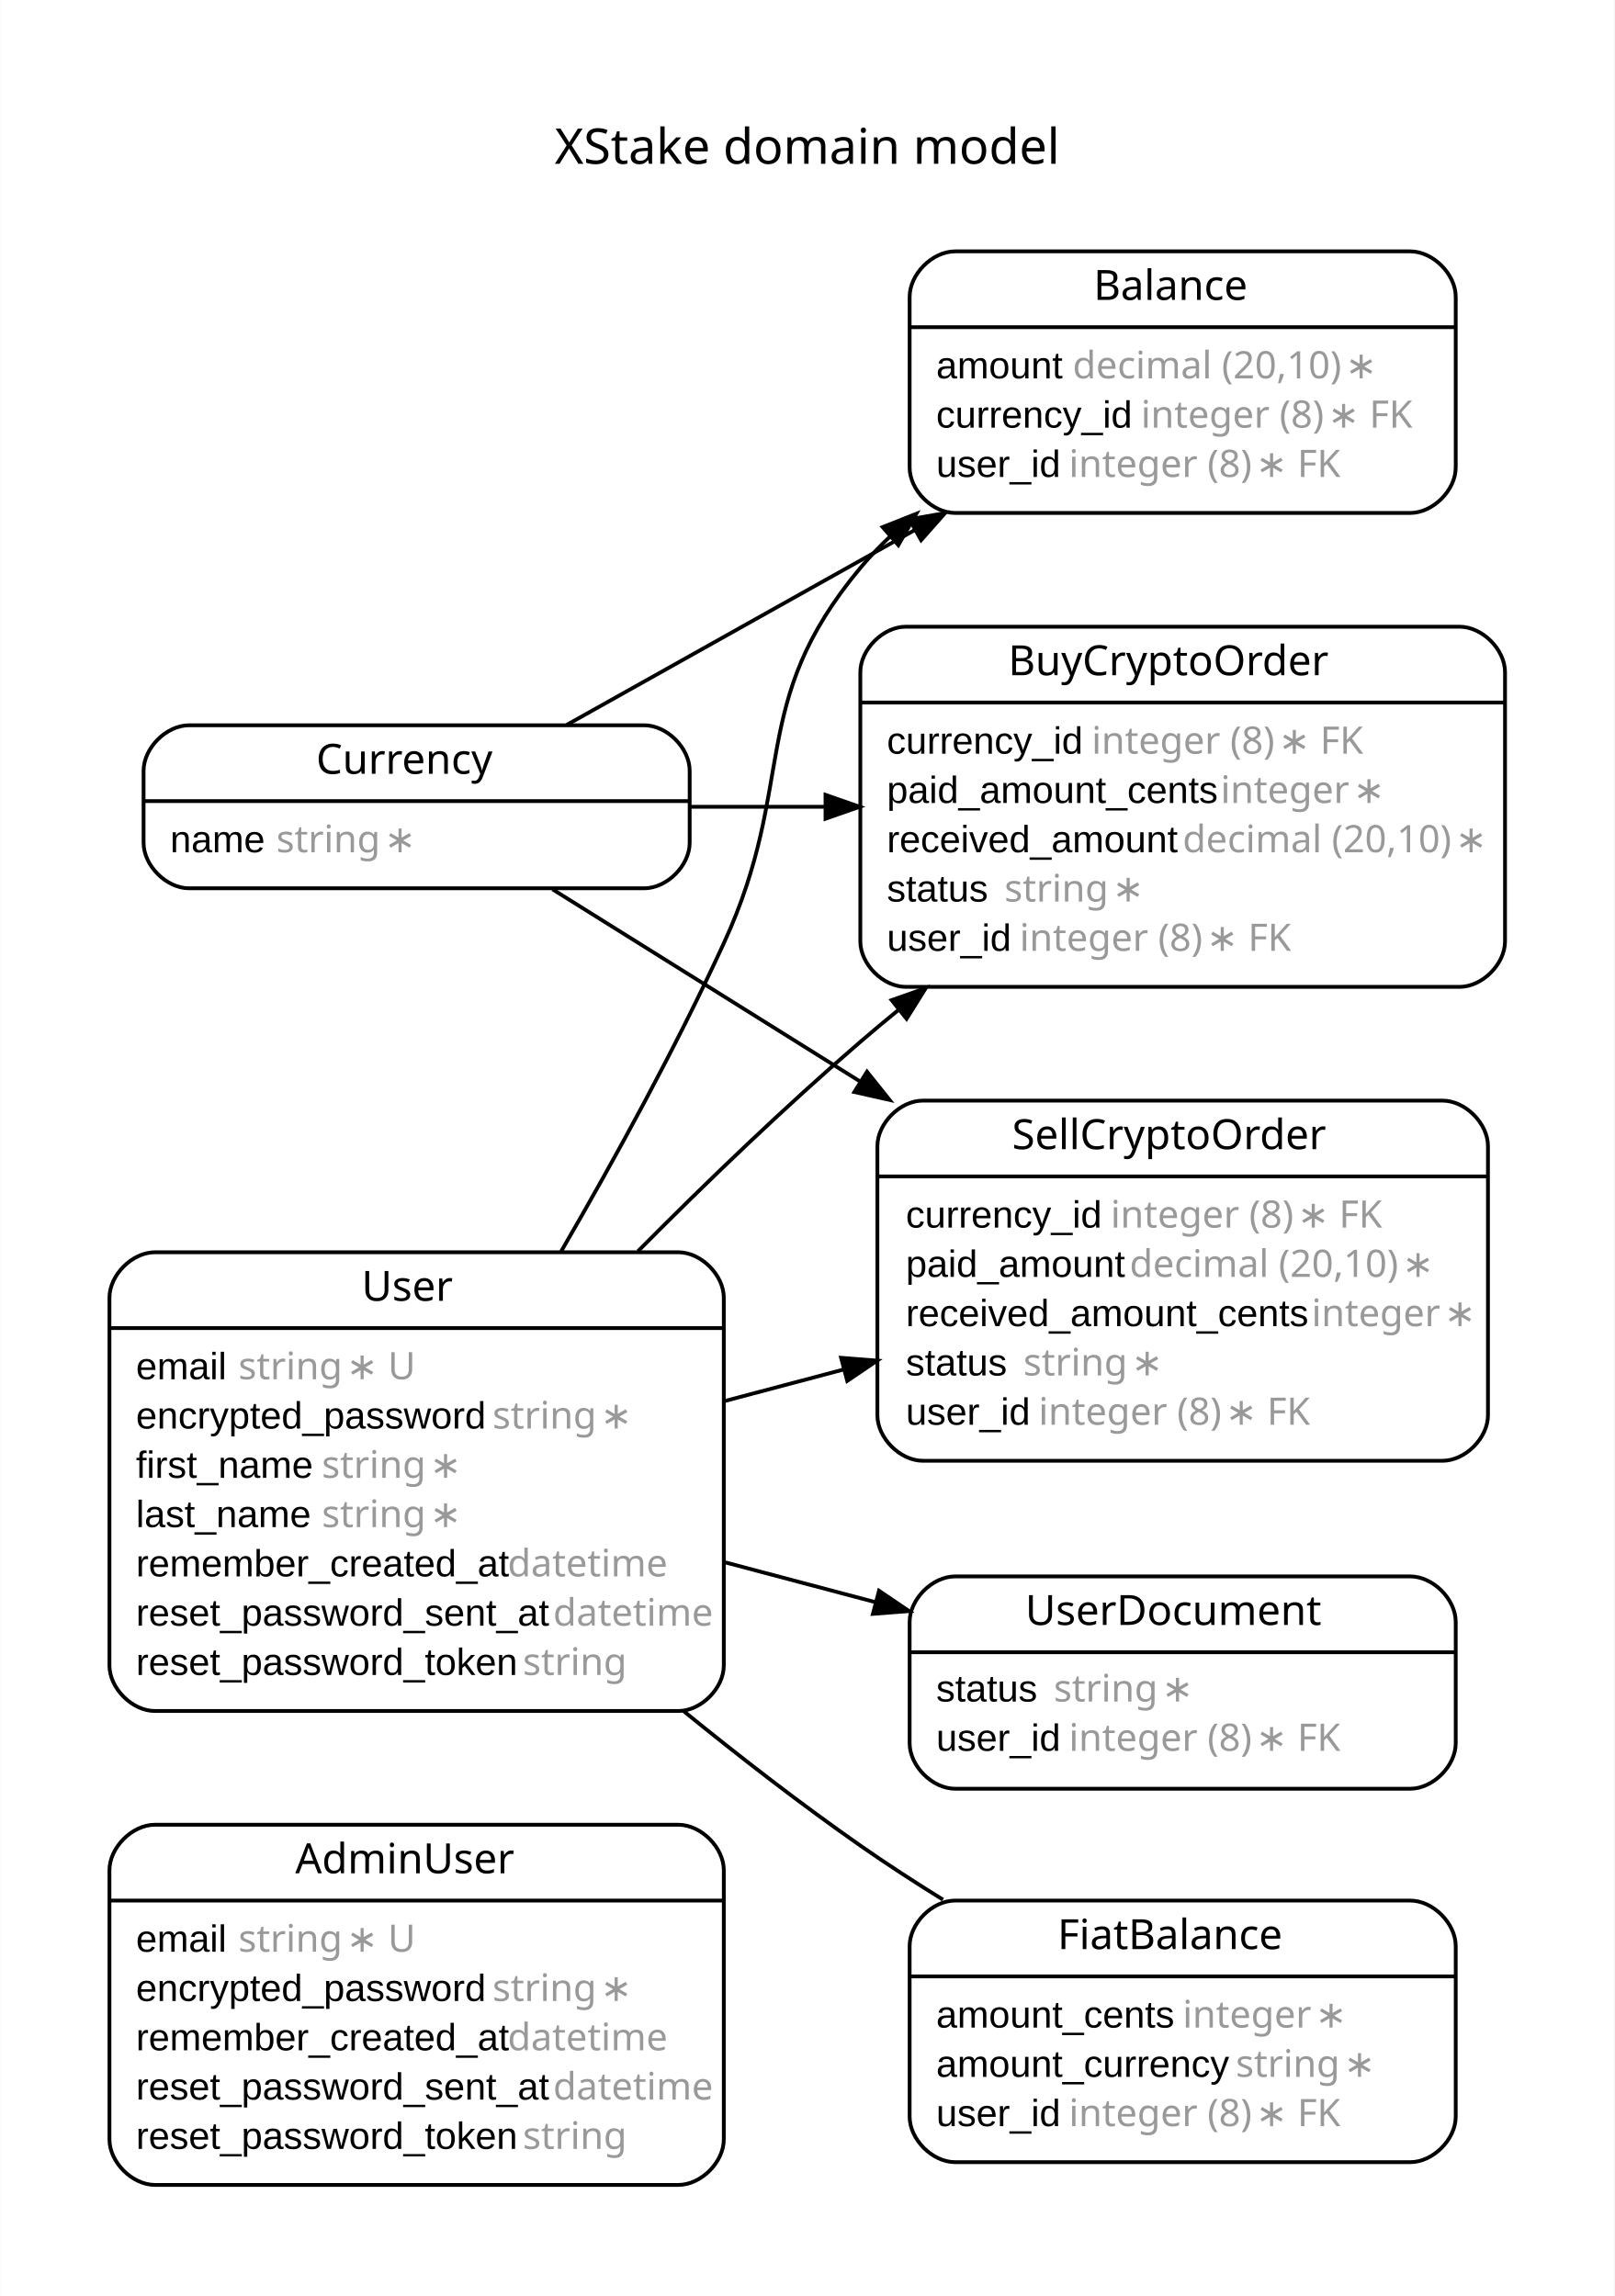
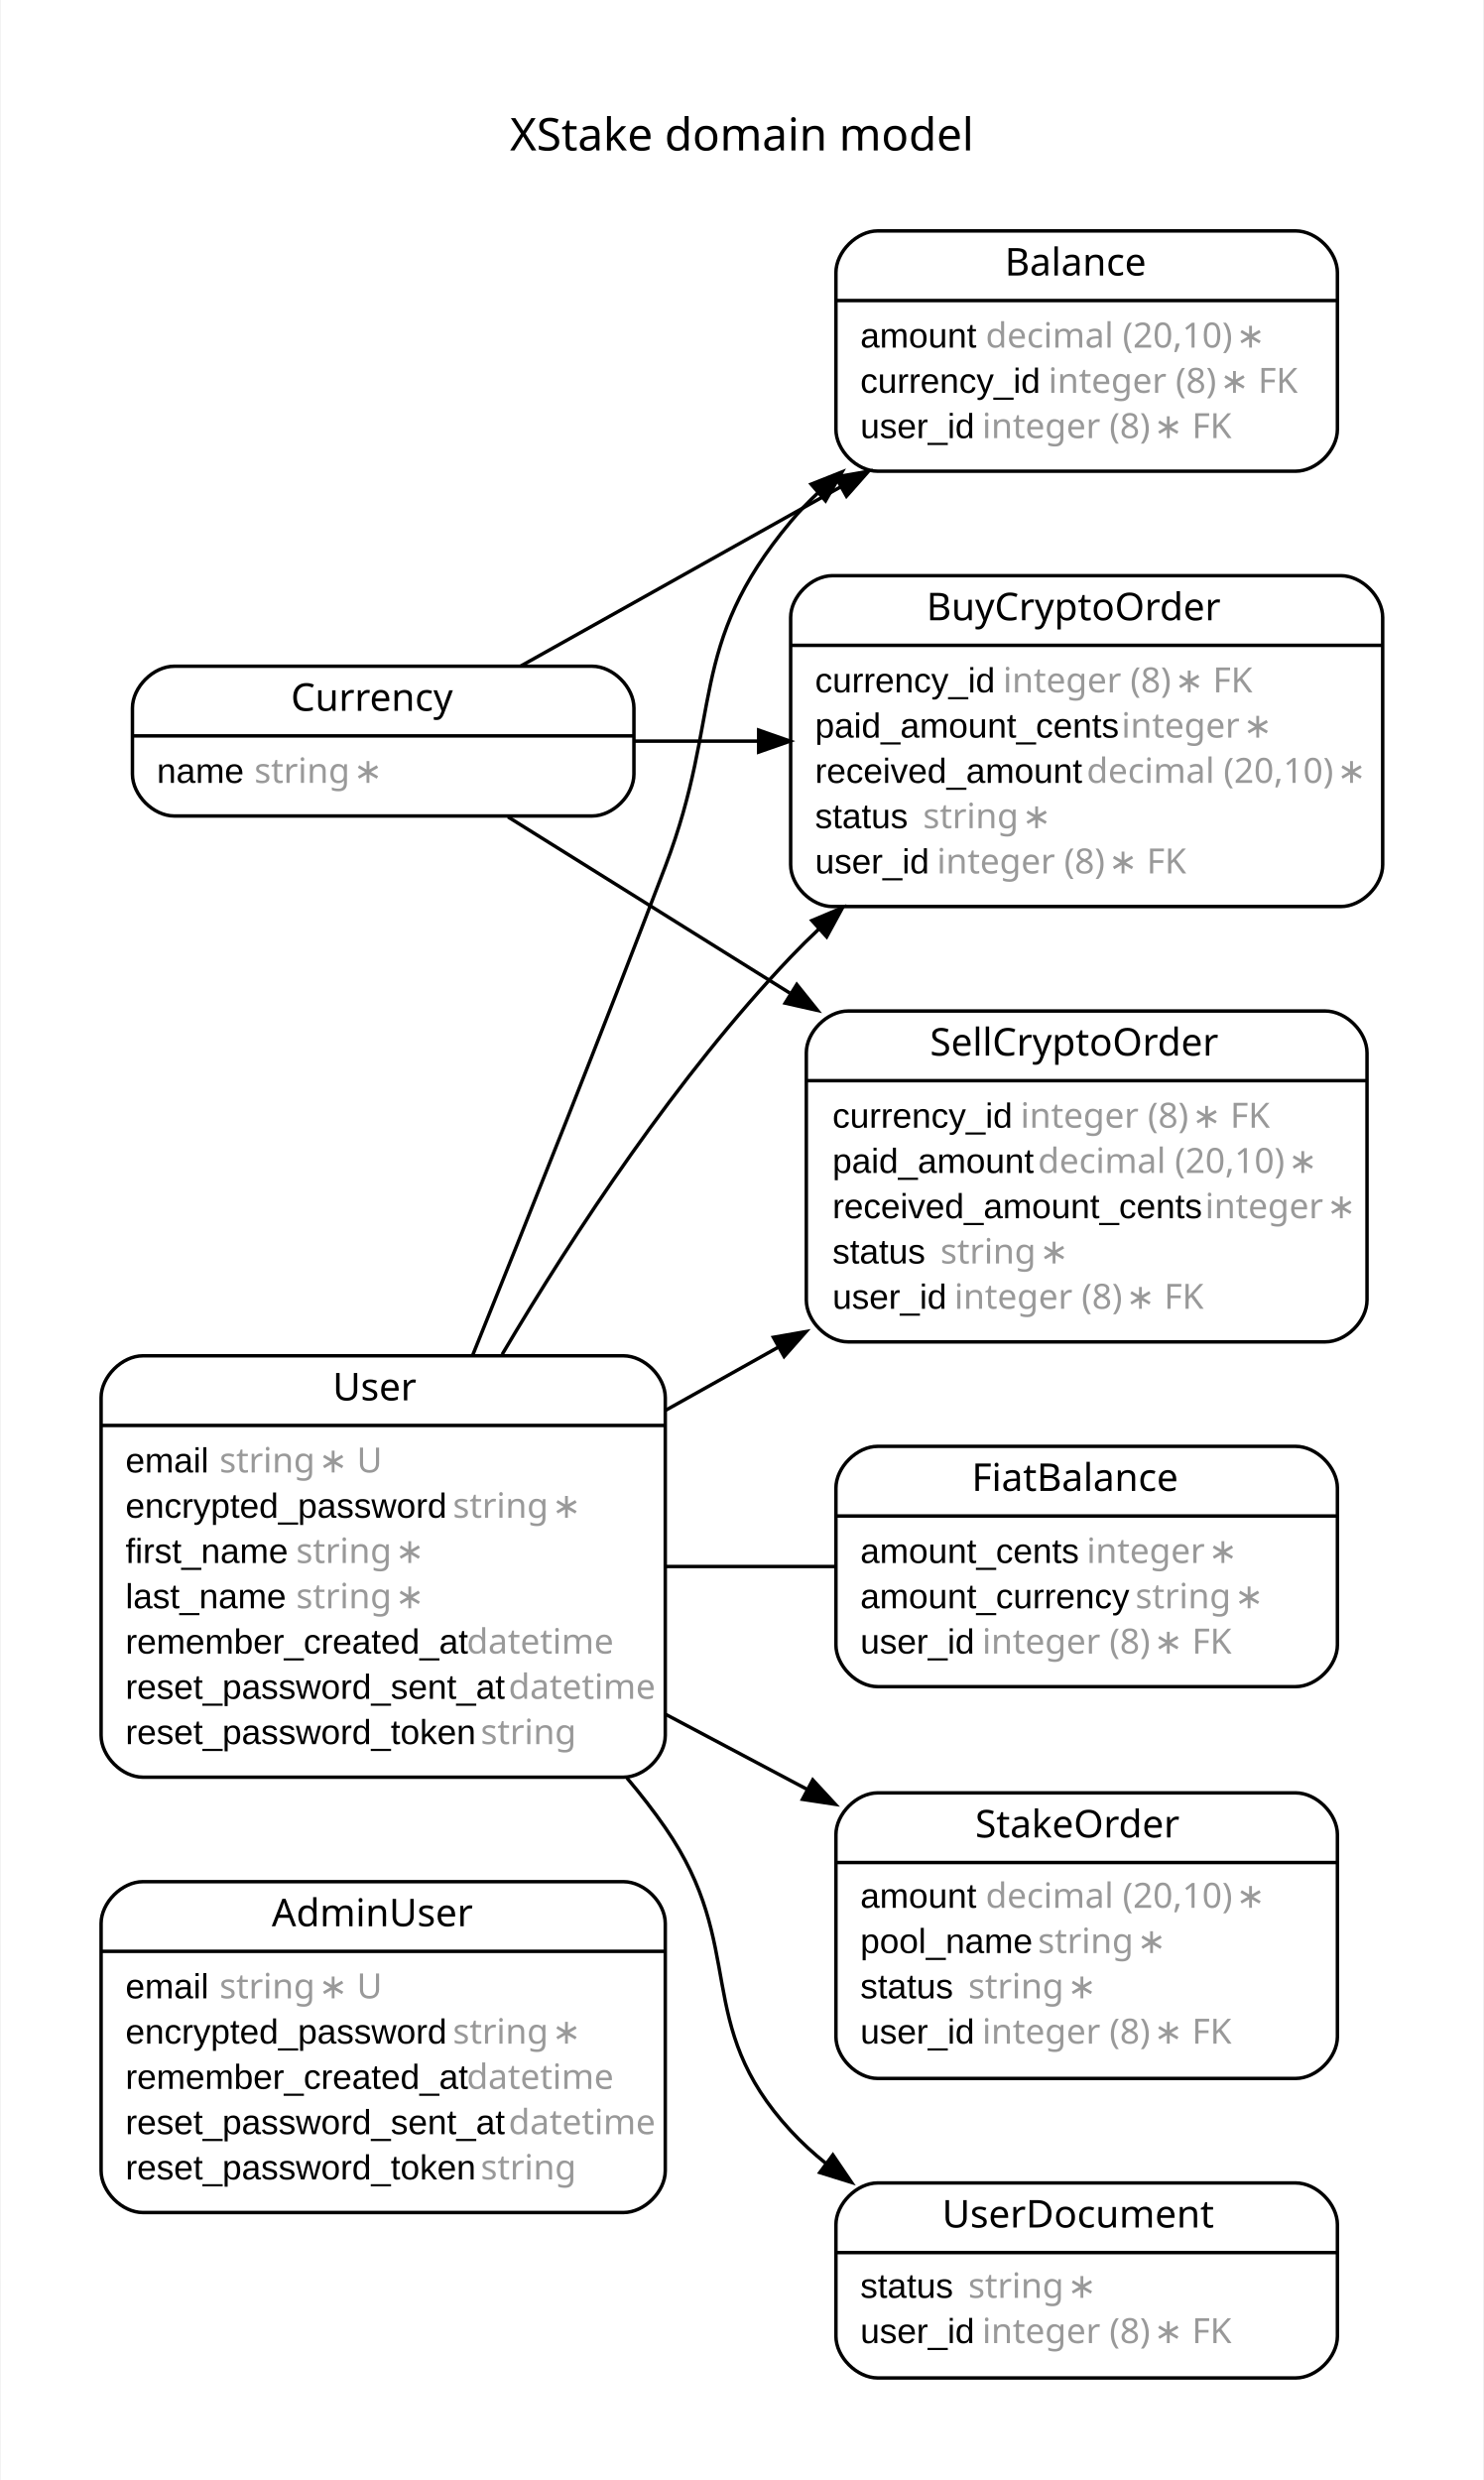
- <svg xmlns="http://www.w3.org/2000/svg" width="426pt" height="606pt" viewBox="0.00 0.00 425.60 605.60">
-   <g id="graph0" class="graph" transform="scale(1 1) rotate(0) translate(28.8 576.8)">
-     <polygon fill="white" stroke="transparent" points="-28.8,28.8 -28.8,-576.8 396.8,-576.8 396.8,28.8 -28.8,28.8" />
-     <text text-anchor="middle" x="184" y="-533.6" font-family="Arial Bold" font-size="13.00">XStake domain model</text>
+ <svg xmlns="http://www.w3.org/2000/svg" width="426pt" height="712pt" viewBox="0.00 0.00 425.60 712.10">
+   <g id="graph0" class="graph" transform="scale(1 1) rotate(0) translate(28.8 683.3)">
+     <polygon fill="white" stroke="transparent" points="-28.8,28.8 -28.8,-683.3 396.8,-683.3 396.8,28.8 -28.8,28.8" />
+     <text text-anchor="middle" x="184" y="-640.1" font-family="Arial Bold" font-size="13.00">XStake domain model</text>
    <g id="node1" class="node">
-       <path fill="none" stroke="black" d="M12,-0.5C12,-0.5 150,-0.5 150,-0.5 156,-0.5 162,-6.5 162,-12.5 162,-12.5 162,-83.5 162,-83.5 162,-89.5 156,-95.5 150,-95.5 150,-95.5 12,-95.5 12,-95.5 6,-95.5 0,-89.5 0,-83.5 0,-83.5 0,-12.5 0,-12.5 0,-6.5 6,-0.5 12,-0.5" />
-       <text text-anchor="start" x="49" y="-82.7" font-family="Arial Bold" font-size="11.00">AdminUser</text>
-       <polyline fill="none" stroke="black" points="0,-75.5 162,-75.5 " />
-       <text text-anchor="start" x="7" y="-62" font-family="Arial" font-size="10.00">email </text>
-       <text text-anchor="start" x="34" y="-62" font-family="Arial Italic" font-size="10.00" fill="#999999">string ∗ U</text>
-       <text text-anchor="start" x="7" y="-49" font-family="Arial" font-size="10.00">encrypted_password </text>
-       <text text-anchor="start" x="101" y="-49" font-family="Arial Italic" font-size="10.00" fill="#999999">string ∗</text>
-       <text text-anchor="start" x="7" y="-36" font-family="Arial" font-size="10.00">remember_created_at </text>
-       <text text-anchor="start" x="105" y="-36" font-family="Arial Italic" font-size="10.00" fill="#999999">datetime</text>
-       <text text-anchor="start" x="7" y="-23" font-family="Arial" font-size="10.00">reset_password_sent_at </text>
-       <text text-anchor="start" x="117" y="-23" font-family="Arial Italic" font-size="10.00" fill="#999999">datetime</text>
-       <text text-anchor="start" x="7" y="-10" font-family="Arial" font-size="10.00">reset_password_token </text>
-       <text text-anchor="start" x="109" y="-10" font-family="Arial Italic" font-size="10.00" fill="#999999">string</text>
+       <path fill="none" stroke="black" d="M12,-48C12,-48 150,-48 150,-48 156,-48 162,-54 162,-60 162,-60 162,-131 162,-131 162,-137 156,-143 150,-143 150,-143 12,-143 12,-143 6,-143 0,-137 0,-131 0,-131 0,-60 0,-60 0,-54 6,-48 12,-48" />
+       <text text-anchor="start" x="49" y="-130.2" font-family="Arial Bold" font-size="11.00">AdminUser</text>
+       <polyline fill="none" stroke="black" points="0,-123 162,-123 " />
+       <text text-anchor="start" x="7" y="-109.5" font-family="Arial" font-size="10.00">email </text>
+       <text text-anchor="start" x="34" y="-109.5" font-family="Arial Italic" font-size="10.00" fill="#999999">string ∗ U</text>
+       <text text-anchor="start" x="7" y="-96.5" font-family="Arial" font-size="10.00">encrypted_password </text>
+       <text text-anchor="start" x="101" y="-96.5" font-family="Arial Italic" font-size="10.00" fill="#999999">string ∗</text>
+       <text text-anchor="start" x="7" y="-83.5" font-family="Arial" font-size="10.00">remember_created_at </text>
+       <text text-anchor="start" x="105" y="-83.5" font-family="Arial Italic" font-size="10.00" fill="#999999">datetime</text>
+       <text text-anchor="start" x="7" y="-70.5" font-family="Arial" font-size="10.00">reset_password_sent_at </text>
+       <text text-anchor="start" x="117" y="-70.5" font-family="Arial Italic" font-size="10.00" fill="#999999">datetime</text>
+       <text text-anchor="start" x="7" y="-57.5" font-family="Arial" font-size="10.00">reset_password_token </text>
+       <text text-anchor="start" x="109" y="-57.5" font-family="Arial Italic" font-size="10.00" fill="#999999">string</text>
    </g>
    <g id="node2" class="node">
-       <path fill="none" stroke="black" d="M223,-441.5C223,-441.5 343,-441.5 343,-441.5 349,-441.5 355,-447.5 355,-453.5 355,-453.5 355,-498.5 355,-498.5 355,-504.5 349,-510.5 343,-510.5 343,-510.5 223,-510.5 223,-510.5 217,-510.5 211,-504.5 211,-498.5 211,-498.5 211,-453.5 211,-453.5 211,-447.5 217,-441.5 223,-441.5" />
-       <text text-anchor="start" x="259.5" y="-497.7" font-family="Arial Bold" font-size="11.00">Balance</text>
-       <polyline fill="none" stroke="black" points="211,-490.5 355,-490.5 " />
-       <text text-anchor="start" x="218" y="-477" font-family="Arial" font-size="10.00">amount </text>
-       <text text-anchor="start" x="254" y="-477" font-family="Arial Italic" font-size="10.00" fill="#999999">decimal (20,10) ∗</text>
-       <text text-anchor="start" x="218" y="-464" font-family="Arial" font-size="10.00">currency_id </text>
-       <text text-anchor="start" x="272" y="-464" font-family="Arial Italic" font-size="10.00" fill="#999999">integer (8) ∗ FK</text>
-       <text text-anchor="start" x="218" y="-451" font-family="Arial" font-size="10.00">user_id </text>
-       <text text-anchor="start" x="253" y="-451" font-family="Arial Italic" font-size="10.00" fill="#999999">integer (8) ∗ FK</text>
+       <path fill="none" stroke="black" d="M223,-548C223,-548 343,-548 343,-548 349,-548 355,-554 355,-560 355,-560 355,-605 355,-605 355,-611 349,-617 343,-617 343,-617 223,-617 223,-617 217,-617 211,-611 211,-605 211,-605 211,-560 211,-560 211,-554 217,-548 223,-548" />
+       <text text-anchor="start" x="259.5" y="-604.2" font-family="Arial Bold" font-size="11.00">Balance</text>
+       <polyline fill="none" stroke="black" points="211,-597 355,-597 " />
+       <text text-anchor="start" x="218" y="-583.5" font-family="Arial" font-size="10.00">amount </text>
+       <text text-anchor="start" x="254" y="-583.5" font-family="Arial Italic" font-size="10.00" fill="#999999">decimal (20,10) ∗</text>
+       <text text-anchor="start" x="218" y="-570.5" font-family="Arial" font-size="10.00">currency_id </text>
+       <text text-anchor="start" x="272" y="-570.5" font-family="Arial Italic" font-size="10.00" fill="#999999">integer (8) ∗ FK</text>
+       <text text-anchor="start" x="218" y="-557.5" font-family="Arial" font-size="10.00">user_id </text>
+       <text text-anchor="start" x="253" y="-557.5" font-family="Arial Italic" font-size="10.00" fill="#999999">integer (8) ∗ FK</text>
    </g>
    <g id="node3" class="node">
-       <path fill="none" stroke="black" d="M210,-316.5C210,-316.5 356,-316.5 356,-316.5 362,-316.5 368,-322.5 368,-328.5 368,-328.5 368,-399.5 368,-399.5 368,-405.5 362,-411.5 356,-411.5 356,-411.5 210,-411.5 210,-411.5 204,-411.5 198,-405.5 198,-399.5 198,-399.5 198,-328.5 198,-328.5 198,-322.5 204,-316.5 210,-316.5" />
-       <text text-anchor="start" x="237" y="-398.7" font-family="Arial Bold" font-size="11.00">BuyCryptoOrder</text>
-       <polyline fill="none" stroke="black" points="198,-391.5 368,-391.5 " />
-       <text text-anchor="start" x="205" y="-378" font-family="Arial" font-size="10.00">currency_id </text>
-       <text text-anchor="start" x="259" y="-378" font-family="Arial Italic" font-size="10.00" fill="#999999">integer (8) ∗ FK</text>
-       <text text-anchor="start" x="205" y="-365" font-family="Arial" font-size="10.00">paid_amount_cents </text>
-       <text text-anchor="start" x="293" y="-365" font-family="Arial Italic" font-size="10.00" fill="#999999">integer ∗</text>
-       <text text-anchor="start" x="205" y="-352" font-family="Arial" font-size="10.00">received_amount </text>
-       <text text-anchor="start" x="283" y="-352" font-family="Arial Italic" font-size="10.00" fill="#999999">decimal (20,10) ∗</text>
-       <text text-anchor="start" x="205" y="-339" font-family="Arial" font-size="10.00">status </text>
-       <text text-anchor="start" x="236" y="-339" font-family="Arial Italic" font-size="10.00" fill="#999999">string ∗</text>
-       <text text-anchor="start" x="205" y="-326" font-family="Arial" font-size="10.00">user_id </text>
-       <text text-anchor="start" x="240" y="-326" font-family="Arial Italic" font-size="10.00" fill="#999999">integer (8) ∗ FK</text>
+       <path fill="none" stroke="black" d="M210,-423C210,-423 356,-423 356,-423 362,-423 368,-429 368,-435 368,-435 368,-506 368,-506 368,-512 362,-518 356,-518 356,-518 210,-518 210,-518 204,-518 198,-512 198,-506 198,-506 198,-435 198,-435 198,-429 204,-423 210,-423" />
+       <text text-anchor="start" x="237" y="-505.2" font-family="Arial Bold" font-size="11.00">BuyCryptoOrder</text>
+       <polyline fill="none" stroke="black" points="198,-498 368,-498 " />
+       <text text-anchor="start" x="205" y="-484.5" font-family="Arial" font-size="10.00">currency_id </text>
+       <text text-anchor="start" x="259" y="-484.5" font-family="Arial Italic" font-size="10.00" fill="#999999">integer (8) ∗ FK</text>
+       <text text-anchor="start" x="205" y="-471.5" font-family="Arial" font-size="10.00">paid_amount_cents </text>
+       <text text-anchor="start" x="293" y="-471.5" font-family="Arial Italic" font-size="10.00" fill="#999999">integer ∗</text>
+       <text text-anchor="start" x="205" y="-458.5" font-family="Arial" font-size="10.00">received_amount </text>
+       <text text-anchor="start" x="283" y="-458.5" font-family="Arial Italic" font-size="10.00" fill="#999999">decimal (20,10) ∗</text>
+       <text text-anchor="start" x="205" y="-445.5" font-family="Arial" font-size="10.00">status </text>
+       <text text-anchor="start" x="236" y="-445.5" font-family="Arial Italic" font-size="10.00" fill="#999999">string ∗</text>
+       <text text-anchor="start" x="205" y="-432.5" font-family="Arial" font-size="10.00">user_id </text>
+       <text text-anchor="start" x="240" y="-432.5" font-family="Arial Italic" font-size="10.00" fill="#999999">integer (8) ∗ FK</text>
    </g>
    <g id="node4" class="node">
-       <path fill="none" stroke="black" d="M21,-342.5C21,-342.5 141,-342.5 141,-342.5 147,-342.5 153,-348.5 153,-354.5 153,-354.5 153,-373.5 153,-373.5 153,-379.5 147,-385.5 141,-385.5 141,-385.5 21,-385.5 21,-385.5 15,-385.5 9,-379.5 9,-373.5 9,-373.5 9,-354.5 9,-354.5 9,-348.5 15,-342.5 21,-342.5" />
-       <text text-anchor="start" x="54.5" y="-372.7" font-family="Arial Bold" font-size="11.00">Currency</text>
-       <polyline fill="none" stroke="black" points="9,-365.5 153,-365.5 " />
-       <text text-anchor="start" x="16" y="-352" font-family="Arial" font-size="10.00">name </text>
-       <text text-anchor="start" x="44" y="-352" font-family="Arial Italic" font-size="10.00" fill="#999999">string ∗</text>
+       <path fill="none" stroke="black" d="M21,-449C21,-449 141,-449 141,-449 147,-449 153,-455 153,-461 153,-461 153,-480 153,-480 153,-486 147,-492 141,-492 141,-492 21,-492 21,-492 15,-492 9,-486 9,-480 9,-480 9,-461 9,-461 9,-455 15,-449 21,-449" />
+       <text text-anchor="start" x="54.5" y="-479.2" font-family="Arial Bold" font-size="11.00">Currency</text>
+       <polyline fill="none" stroke="black" points="9,-472 153,-472 " />
+       <text text-anchor="start" x="16" y="-458.5" font-family="Arial" font-size="10.00">name </text>
+       <text text-anchor="start" x="44" y="-458.5" font-family="Arial Italic" font-size="10.00" fill="#999999">string ∗</text>
    </g>
    <g id="edge8" class="edge">
-       <path fill="none" stroke="black" d="M120.56,-385.59C146.51,-400.12 181.46,-419.7 212.21,-436.92" />
-       <polygon fill="black" stroke="black" points="210.95,-439.82 220.34,-441.47 214.03,-434.33 210.95,-439.82" />
+       <path fill="none" stroke="black" d="M120.56,-492.09C146.51,-506.62 181.46,-526.2 212.21,-543.42" />
+       <polygon fill="black" stroke="black" points="210.95,-546.32 220.34,-547.97 214.03,-540.83 210.95,-546.32" />
    </g>
    <g id="edge5" class="edge">
-       <path fill="none" stroke="black" d="M153.08,-364C164.62,-364 176.72,-364 188.7,-364" />
-       <polygon fill="black" stroke="black" points="188.82,-367.15 197.82,-364 188.82,-360.85 188.82,-367.15" />
+       <path fill="none" stroke="black" d="M153.08,-470.5C164.62,-470.5 176.72,-470.5 188.7,-470.5" />
+       <polygon fill="black" stroke="black" points="188.82,-473.65 197.82,-470.5 188.82,-467.35 188.82,-473.65" />
    </g>
    <g id="node6" class="node">
-       <path fill="none" stroke="black" d="M214.5,-191.5C214.5,-191.5 351.5,-191.5 351.5,-191.5 357.5,-191.5 363.5,-197.5 363.5,-203.5 363.5,-203.5 363.5,-274.5 363.5,-274.5 363.5,-280.5 357.5,-286.5 351.5,-286.5 351.5,-286.5 214.5,-286.5 214.5,-286.5 208.5,-286.5 202.5,-280.5 202.5,-274.5 202.5,-274.5 202.5,-203.5 202.5,-203.5 202.5,-197.5 208.5,-191.5 214.5,-191.5" />
-       <text text-anchor="start" x="238" y="-273.7" font-family="Arial Bold" font-size="11.00">SellCryptoOrder</text>
-       <polyline fill="none" stroke="black" points="202.5,-266.5 363.5,-266.5 " />
-       <text text-anchor="start" x="210" y="-253" font-family="Arial" font-size="10.00">currency_id </text>
-       <text text-anchor="start" x="264" y="-253" font-family="Arial Italic" font-size="10.00" fill="#999999">integer (8) ∗ FK</text>
-       <text text-anchor="start" x="210" y="-240" font-family="Arial" font-size="10.00">paid_amount </text>
-       <text text-anchor="start" x="269" y="-240" font-family="Arial Italic" font-size="10.00" fill="#999999">decimal (20,10) ∗</text>
-       <text text-anchor="start" x="210" y="-227" font-family="Arial" font-size="10.00">received_amount_cents </text>
-       <text text-anchor="start" x="317" y="-227" font-family="Arial Italic" font-size="10.00" fill="#999999">integer ∗</text>
-       <text text-anchor="start" x="210" y="-214" font-family="Arial" font-size="10.00">status </text>
-       <text text-anchor="start" x="241" y="-214" font-family="Arial Italic" font-size="10.00" fill="#999999">string ∗</text>
-       <text text-anchor="start" x="210" y="-201" font-family="Arial" font-size="10.00">user_id </text>
-       <text text-anchor="start" x="245" y="-201" font-family="Arial Italic" font-size="10.00" fill="#999999">integer (8) ∗ FK</text>
+       <path fill="none" stroke="black" d="M214.5,-298C214.5,-298 351.5,-298 351.5,-298 357.5,-298 363.5,-304 363.5,-310 363.5,-310 363.5,-381 363.5,-381 363.5,-387 357.5,-393 351.5,-393 351.5,-393 214.5,-393 214.5,-393 208.5,-393 202.5,-387 202.5,-381 202.5,-381 202.5,-310 202.5,-310 202.5,-304 208.5,-298 214.5,-298" />
+       <text text-anchor="start" x="238" y="-380.2" font-family="Arial Bold" font-size="11.00">SellCryptoOrder</text>
+       <polyline fill="none" stroke="black" points="202.5,-373 363.5,-373 " />
+       <text text-anchor="start" x="210" y="-359.5" font-family="Arial" font-size="10.00">currency_id </text>
+       <text text-anchor="start" x="264" y="-359.5" font-family="Arial Italic" font-size="10.00" fill="#999999">integer (8) ∗ FK</text>
+       <text text-anchor="start" x="210" y="-346.5" font-family="Arial" font-size="10.00">paid_amount </text>
+       <text text-anchor="start" x="269" y="-346.5" font-family="Arial Italic" font-size="10.00" fill="#999999">decimal (20,10) ∗</text>
+       <text text-anchor="start" x="210" y="-333.5" font-family="Arial" font-size="10.00">received_amount_cents </text>
+       <text text-anchor="start" x="317" y="-333.5" font-family="Arial Italic" font-size="10.00" fill="#999999">integer ∗</text>
+       <text text-anchor="start" x="210" y="-320.5" font-family="Arial" font-size="10.00">status </text>
+       <text text-anchor="start" x="241" y="-320.5" font-family="Arial Italic" font-size="10.00" fill="#999999">string ∗</text>
+       <text text-anchor="start" x="210" y="-307.5" font-family="Arial" font-size="10.00">user_id </text>
+       <text text-anchor="start" x="245" y="-307.5" font-family="Arial Italic" font-size="10.00" fill="#999999">integer (8) ∗ FK</text>
    </g>
    <g id="edge7" class="edge">
-       <path fill="none" stroke="black" d="M116.84,-342.23C139.24,-328.22 169.37,-309.39 197.77,-291.65" />
-       <polygon fill="black" stroke="black" points="199.76,-294.12 205.72,-286.68 196.42,-288.77 199.76,-294.12" />
+       <path fill="none" stroke="black" d="M116.84,-448.73C139.24,-434.72 169.37,-415.89 197.77,-398.15" />
+       <polygon fill="black" stroke="black" points="199.76,-400.62 205.72,-393.18 196.42,-395.27 199.76,-400.62" />
    </g>
    <g id="node5" class="node">
-       <path fill="none" stroke="black" d="M223,-6.5C223,-6.5 343,-6.5 343,-6.5 349,-6.5 355,-12.5 355,-18.5 355,-18.5 355,-63.5 355,-63.5 355,-69.5 349,-75.5 343,-75.5 343,-75.5 223,-75.5 223,-75.5 217,-75.5 211,-69.5 211,-63.5 211,-63.5 211,-18.5 211,-18.5 211,-12.5 217,-6.5 223,-6.5" />
-       <text text-anchor="start" x="250" y="-62.7" font-family="Arial Bold" font-size="11.00">FiatBalance</text>
-       <polyline fill="none" stroke="black" points="211,-55.5 355,-55.5 " />
-       <text text-anchor="start" x="218" y="-42" font-family="Arial" font-size="10.00">amount_cents </text>
-       <text text-anchor="start" x="283" y="-42" font-family="Arial Italic" font-size="10.00" fill="#999999">integer ∗</text>
-       <text text-anchor="start" x="218" y="-29" font-family="Arial" font-size="10.00">amount_currency </text>
-       <text text-anchor="start" x="297" y="-29" font-family="Arial Italic" font-size="10.00" fill="#999999">string ∗</text>
-       <text text-anchor="start" x="218" y="-16" font-family="Arial" font-size="10.00">user_id </text>
-       <text text-anchor="start" x="253" y="-16" font-family="Arial Italic" font-size="10.00" fill="#999999">integer (8) ∗ FK</text>
+       <path fill="none" stroke="black" d="M223,-199C223,-199 343,-199 343,-199 349,-199 355,-205 355,-211 355,-211 355,-256 355,-256 355,-262 349,-268 343,-268 343,-268 223,-268 223,-268 217,-268 211,-262 211,-256 211,-256 211,-211 211,-211 211,-205 217,-199 223,-199" />
+       <text text-anchor="start" x="250" y="-255.2" font-family="Arial Bold" font-size="11.00">FiatBalance</text>
+       <polyline fill="none" stroke="black" points="211,-248 355,-248 " />
+       <text text-anchor="start" x="218" y="-234.5" font-family="Arial" font-size="10.00">amount_cents </text>
+       <text text-anchor="start" x="283" y="-234.5" font-family="Arial Italic" font-size="10.00" fill="#999999">integer ∗</text>
+       <text text-anchor="start" x="218" y="-221.5" font-family="Arial" font-size="10.00">amount_currency </text>
+       <text text-anchor="start" x="297" y="-221.5" font-family="Arial Italic" font-size="10.00" fill="#999999">string ∗</text>
+       <text text-anchor="start" x="218" y="-208.5" font-family="Arial" font-size="10.00">user_id </text>
+       <text text-anchor="start" x="253" y="-208.5" font-family="Arial Italic" font-size="10.00" fill="#999999">integer (8) ∗ FK</text>
    </g>
    <g id="node7" class="node">
-       <path fill="none" stroke="black" d="M12,-125.5C12,-125.5 150,-125.5 150,-125.5 156,-125.5 162,-131.5 162,-137.5 162,-137.5 162,-234.5 162,-234.5 162,-240.5 156,-246.5 150,-246.5 150,-246.5 12,-246.5 12,-246.5 6,-246.5 0,-240.5 0,-234.5 0,-234.5 0,-137.5 0,-137.5 0,-131.5 6,-125.5 12,-125.5" />
-       <text text-anchor="start" x="66.5" y="-233.7" font-family="Arial Bold" font-size="11.00">User</text>
-       <polyline fill="none" stroke="black" points="0,-226.5 162,-226.5 " />
-       <text text-anchor="start" x="7" y="-213" font-family="Arial" font-size="10.00">email </text>
-       <text text-anchor="start" x="34" y="-213" font-family="Arial Italic" font-size="10.00" fill="#999999">string ∗ U</text>
-       <text text-anchor="start" x="7" y="-200" font-family="Arial" font-size="10.00">encrypted_password </text>
-       <text text-anchor="start" x="101" y="-200" font-family="Arial Italic" font-size="10.00" fill="#999999">string ∗</text>
-       <text text-anchor="start" x="7" y="-187" font-family="Arial" font-size="10.00">first_name </text>
-       <text text-anchor="start" x="56" y="-187" font-family="Arial Italic" font-size="10.00" fill="#999999">string ∗</text>
-       <text text-anchor="start" x="7" y="-174" font-family="Arial" font-size="10.00">last_name </text>
-       <text text-anchor="start" x="56" y="-174" font-family="Arial Italic" font-size="10.00" fill="#999999">string ∗</text>
-       <text text-anchor="start" x="7" y="-161" font-family="Arial" font-size="10.00">remember_created_at </text>
-       <text text-anchor="start" x="105" y="-161" font-family="Arial Italic" font-size="10.00" fill="#999999">datetime</text>
-       <text text-anchor="start" x="7" y="-148" font-family="Arial" font-size="10.00">reset_password_sent_at </text>
-       <text text-anchor="start" x="117" y="-148" font-family="Arial Italic" font-size="10.00" fill="#999999">datetime</text>
-       <text text-anchor="start" x="7" y="-135" font-family="Arial" font-size="10.00">reset_password_token </text>
-       <text text-anchor="start" x="109" y="-135" font-family="Arial Italic" font-size="10.00" fill="#999999">string</text>
+       <path fill="none" stroke="black" d="M223,-86.5C223,-86.5 343,-86.5 343,-86.5 349,-86.5 355,-92.5 355,-98.5 355,-98.5 355,-156.5 355,-156.5 355,-162.5 349,-168.5 343,-168.5 343,-168.5 223,-168.5 223,-168.5 217,-168.5 211,-162.5 211,-156.5 211,-156.5 211,-98.5 211,-98.5 211,-92.5 217,-86.5 223,-86.5" />
+       <text text-anchor="start" x="251" y="-155.7" font-family="Arial Bold" font-size="11.00">StakeOrder</text>
+       <polyline fill="none" stroke="black" points="211,-148.5 355,-148.5 " />
+       <text text-anchor="start" x="218" y="-135.5" font-family="Arial" font-size="10.00">amount </text>
+       <text text-anchor="start" x="254" y="-135.5" font-family="Arial Italic" font-size="10.00" fill="#999999">decimal (20,10) ∗</text>
+       <text text-anchor="start" x="218" y="-122.5" font-family="Arial" font-size="10.00">pool_name </text>
+       <text text-anchor="start" x="269" y="-122.5" font-family="Arial Italic" font-size="10.00" fill="#999999">string ∗</text>
+       <text text-anchor="start" x="218" y="-109.5" font-family="Arial" font-size="10.00">status </text>
+       <text text-anchor="start" x="249" y="-109.5" font-family="Arial Italic" font-size="10.00" fill="#999999">string ∗</text>
+       <text text-anchor="start" x="218" y="-96.5" font-family="Arial" font-size="10.00">user_id </text>
+       <text text-anchor="start" x="253" y="-96.5" font-family="Arial Italic" font-size="10.00" fill="#999999">integer (8) ∗ FK</text>
+     </g>
+     <g id="node8" class="node">
+       <path fill="none" stroke="black" d="M12,-173C12,-173 150,-173 150,-173 156,-173 162,-179 162,-185 162,-185 162,-282 162,-282 162,-288 156,-294 150,-294 150,-294 12,-294 12,-294 6,-294 0,-288 0,-282 0,-282 0,-185 0,-185 0,-179 6,-173 12,-173" />
+       <text text-anchor="start" x="66.5" y="-281.2" font-family="Arial Bold" font-size="11.00">User</text>
+       <polyline fill="none" stroke="black" points="0,-274 162,-274 " />
+       <text text-anchor="start" x="7" y="-260.5" font-family="Arial" font-size="10.00">email </text>
+       <text text-anchor="start" x="34" y="-260.5" font-family="Arial Italic" font-size="10.00" fill="#999999">string ∗ U</text>
+       <text text-anchor="start" x="7" y="-247.5" font-family="Arial" font-size="10.00">encrypted_password </text>
+       <text text-anchor="start" x="101" y="-247.5" font-family="Arial Italic" font-size="10.00" fill="#999999">string ∗</text>
+       <text text-anchor="start" x="7" y="-234.5" font-family="Arial" font-size="10.00">first_name </text>
+       <text text-anchor="start" x="56" y="-234.5" font-family="Arial Italic" font-size="10.00" fill="#999999">string ∗</text>
+       <text text-anchor="start" x="7" y="-221.5" font-family="Arial" font-size="10.00">last_name </text>
+       <text text-anchor="start" x="56" y="-221.5" font-family="Arial Italic" font-size="10.00" fill="#999999">string ∗</text>
+       <text text-anchor="start" x="7" y="-208.5" font-family="Arial" font-size="10.00">remember_created_at </text>
+       <text text-anchor="start" x="105" y="-208.5" font-family="Arial Italic" font-size="10.00" fill="#999999">datetime</text>
+       <text text-anchor="start" x="7" y="-195.5" font-family="Arial" font-size="10.00">reset_password_sent_at </text>
+       <text text-anchor="start" x="117" y="-195.5" font-family="Arial Italic" font-size="10.00" fill="#999999">datetime</text>
+       <text text-anchor="start" x="7" y="-182.5" font-family="Arial" font-size="10.00">reset_password_token </text>
+       <text text-anchor="start" x="109" y="-182.5" font-family="Arial Italic" font-size="10.00" fill="#999999">string</text>
    </g>
    <g id="edge2" class="edge">
-       <path fill="none" stroke="black" d="M119.1,-246.71C133.45,-271.44 149.41,-300.62 162,-328 181.56,-370.54 167.99,-391.06 198,-427 200.43,-429.92 203.09,-432.7 205.91,-435.35" />
-       <polygon fill="black" stroke="black" points="203.89,-437.77 212.76,-441.29 208.02,-433.01 203.89,-437.77" />
+       <path fill="none" stroke="black" d="M106.63,-294.01C122.7,-333.81 143.96,-387.11 162,-434.5 178.66,-478.25 167.99,-497.56 198,-533.5 200.43,-536.42 203.09,-539.2 205.91,-541.85" />
+       <polygon fill="black" stroke="black" points="203.89,-544.27 212.76,-547.79 208.02,-539.51 203.89,-544.27" />
    </g>
    <g id="edge4" class="edge">
-       <path fill="none" stroke="black" d="M139.37,-246.78C157.57,-265.12 178.14,-284.91 198,-302 201.26,-304.81 204.64,-307.63 208.09,-310.44" />
-       <polygon fill="black" stroke="black" points="206.25,-313 215.25,-316.17 210.19,-308.08 206.25,-313" />
+       <path fill="none" stroke="black" d="M115.16,-294.4C136.17,-329.91 165.48,-374.29 198,-408.5 200.6,-411.23 203.33,-413.93 206.16,-416.59" />
+       <polygon fill="black" stroke="black" points="204.11,-418.98 212.9,-422.68 208.34,-414.31 204.11,-418.98" />
    </g>
    <g id="edge3" class="edge">
-       <path fill="none" stroke="black" d="M151.41,-125.47C166.42,-113.26 182.46,-100.85 198,-90 204.92,-85.17 212.34,-80.35 219.8,-75.73" />
+       <path fill="none" stroke="black" d="M162.2,-233.5C178.28,-233.5 195.08,-233.5 210.83,-233.5" />
    </g>
    <g id="edge6" class="edge">
-       <path fill="none" stroke="black" d="M162.2,-207.25C172.55,-210 183.21,-212.82 193.69,-215.6" />
-       <polygon fill="black" stroke="black" points="192.93,-218.66 202.44,-217.92 194.55,-212.57 192.93,-218.66" />
+       <path fill="none" stroke="black" d="M162.2,-278.41C172.76,-284.33 183.63,-290.41 194.32,-296.4" />
+       <polygon fill="black" stroke="black" points="193.05,-299.3 202.44,-300.95 196.12,-293.8 193.05,-299.3" />
    </g>
-     <g id="node8" class="node">
-       <path fill="none" stroke="black" d="M223,-105C223,-105 343,-105 343,-105 349,-105 355,-111 355,-117 355,-117 355,-149 355,-149 355,-155 349,-161 343,-161 343,-161 223,-161 223,-161 217,-161 211,-155 211,-149 211,-149 211,-117 211,-117 211,-111 217,-105 223,-105" />
-       <text text-anchor="start" x="241.5" y="-148.2" font-family="Arial Bold" font-size="11.00">UserDocument</text>
-       <polyline fill="none" stroke="black" points="211,-141 355,-141 " />
-       <text text-anchor="start" x="218" y="-128" font-family="Arial" font-size="10.00">status </text>
-       <text text-anchor="start" x="249" y="-128" font-family="Arial Italic" font-size="10.00" fill="#999999">string ∗</text>
-       <text text-anchor="start" x="218" y="-115" font-family="Arial" font-size="10.00">user_id </text>
-       <text text-anchor="start" x="253" y="-115" font-family="Arial Italic" font-size="10.00" fill="#999999">integer (8) ∗ FK</text>
+     <g id="edge9" class="edge">
+       <path fill="none" stroke="black" d="M162.2,-191C175.51,-183.94 189.32,-176.62 202.62,-169.57" />
+       <polygon fill="black" stroke="black" points="204.35,-172.22 210.83,-165.22 201.4,-166.65 204.35,-172.22" />
+     </g>
+     <g id="node9" class="node">
+       <path fill="none" stroke="black" d="M223,-0.5C223,-0.5 343,-0.5 343,-0.5 349,-0.5 355,-6.5 355,-12.5 355,-12.5 355,-44.5 355,-44.5 355,-50.5 349,-56.5 343,-56.5 343,-56.5 223,-56.5 223,-56.5 217,-56.5 211,-50.5 211,-44.5 211,-44.5 211,-12.5 211,-12.5 211,-6.5 217,-0.5 223,-0.5" />
+       <text text-anchor="start" x="241.5" y="-43.7" font-family="Arial Bold" font-size="11.00">UserDocument</text>
+       <polyline fill="none" stroke="black" points="211,-36.5 355,-36.5 " />
+       <text text-anchor="start" x="218" y="-23.5" font-family="Arial" font-size="10.00">status </text>
+       <text text-anchor="start" x="249" y="-23.5" font-family="Arial Italic" font-size="10.00" fill="#999999">string ∗</text>
+       <text text-anchor="start" x="218" y="-10.5" font-family="Arial" font-size="10.00">user_id </text>
+       <text text-anchor="start" x="253" y="-10.5" font-family="Arial Italic" font-size="10.00" fill="#999999">integer (8) ∗ FK</text>
    </g>
    <g id="edge1" class="edge">
-       <path fill="none" stroke="black" d="M162.2,-164.75C175.26,-161.29 188.8,-157.7 201.87,-154.23" />
-       <polygon fill="black" stroke="black" points="202.93,-157.21 210.83,-151.86 201.32,-151.12 202.93,-157.21" />
+       <path fill="none" stroke="black" d="M150.99,-172.78C154.93,-168.13 158.64,-163.35 162,-158.5 185.8,-124.08 169.63,-102.26 198,-71.5 201.11,-68.12 204.55,-64.97 208.21,-62.04" />
+       <polygon fill="black" stroke="black" points="210.12,-64.54 215.48,-56.65 206.37,-59.48 210.12,-64.54" />
    </g>
  </g>
</svg>
